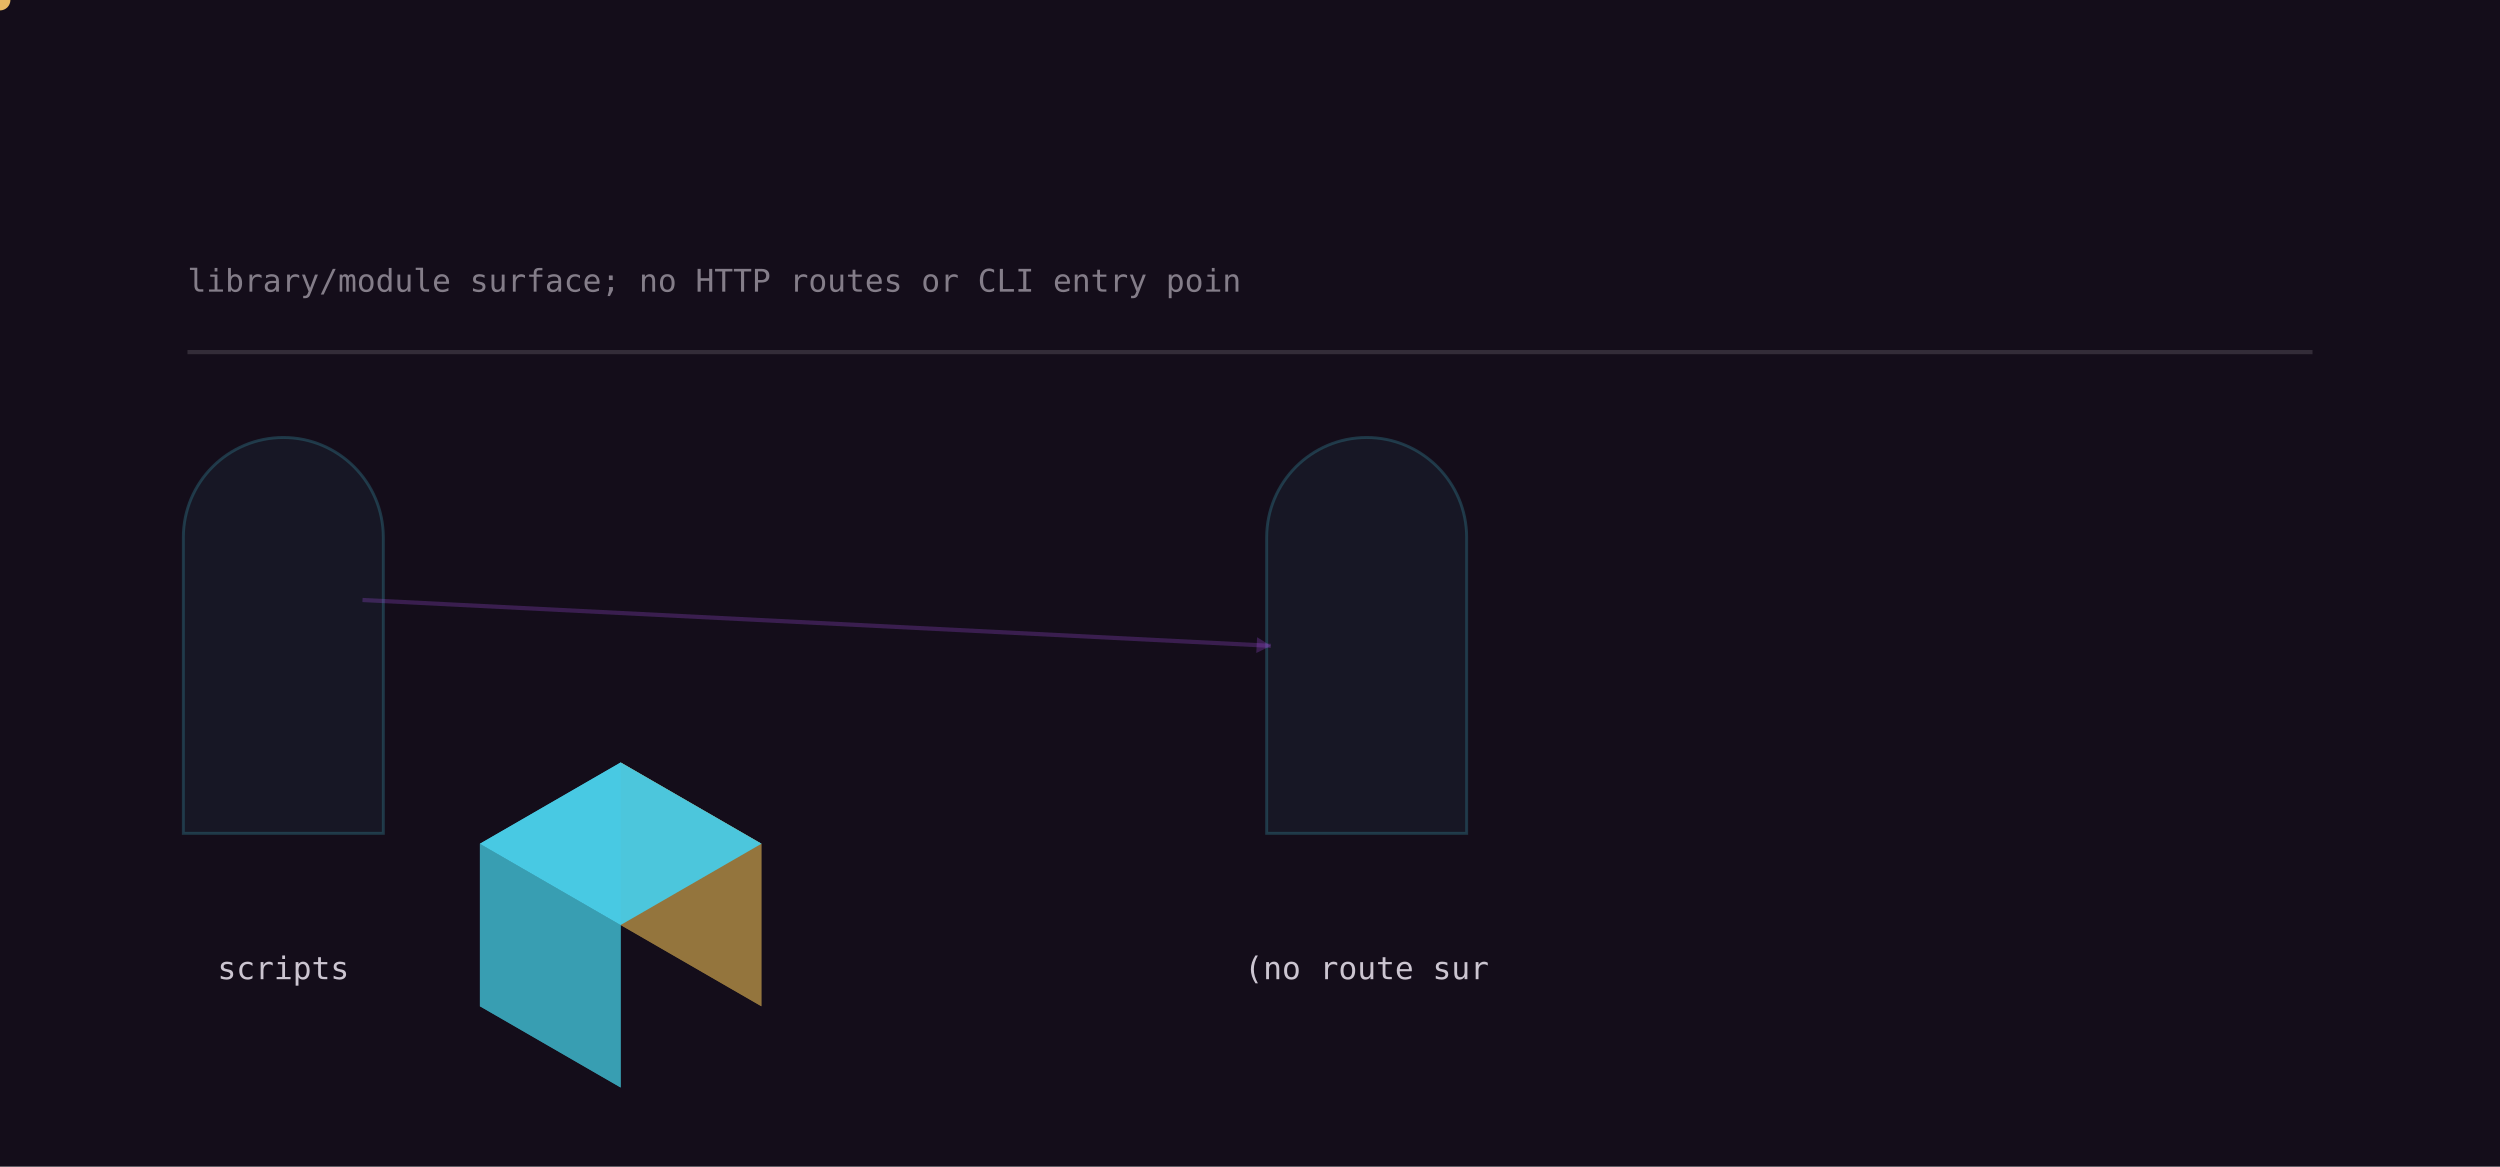
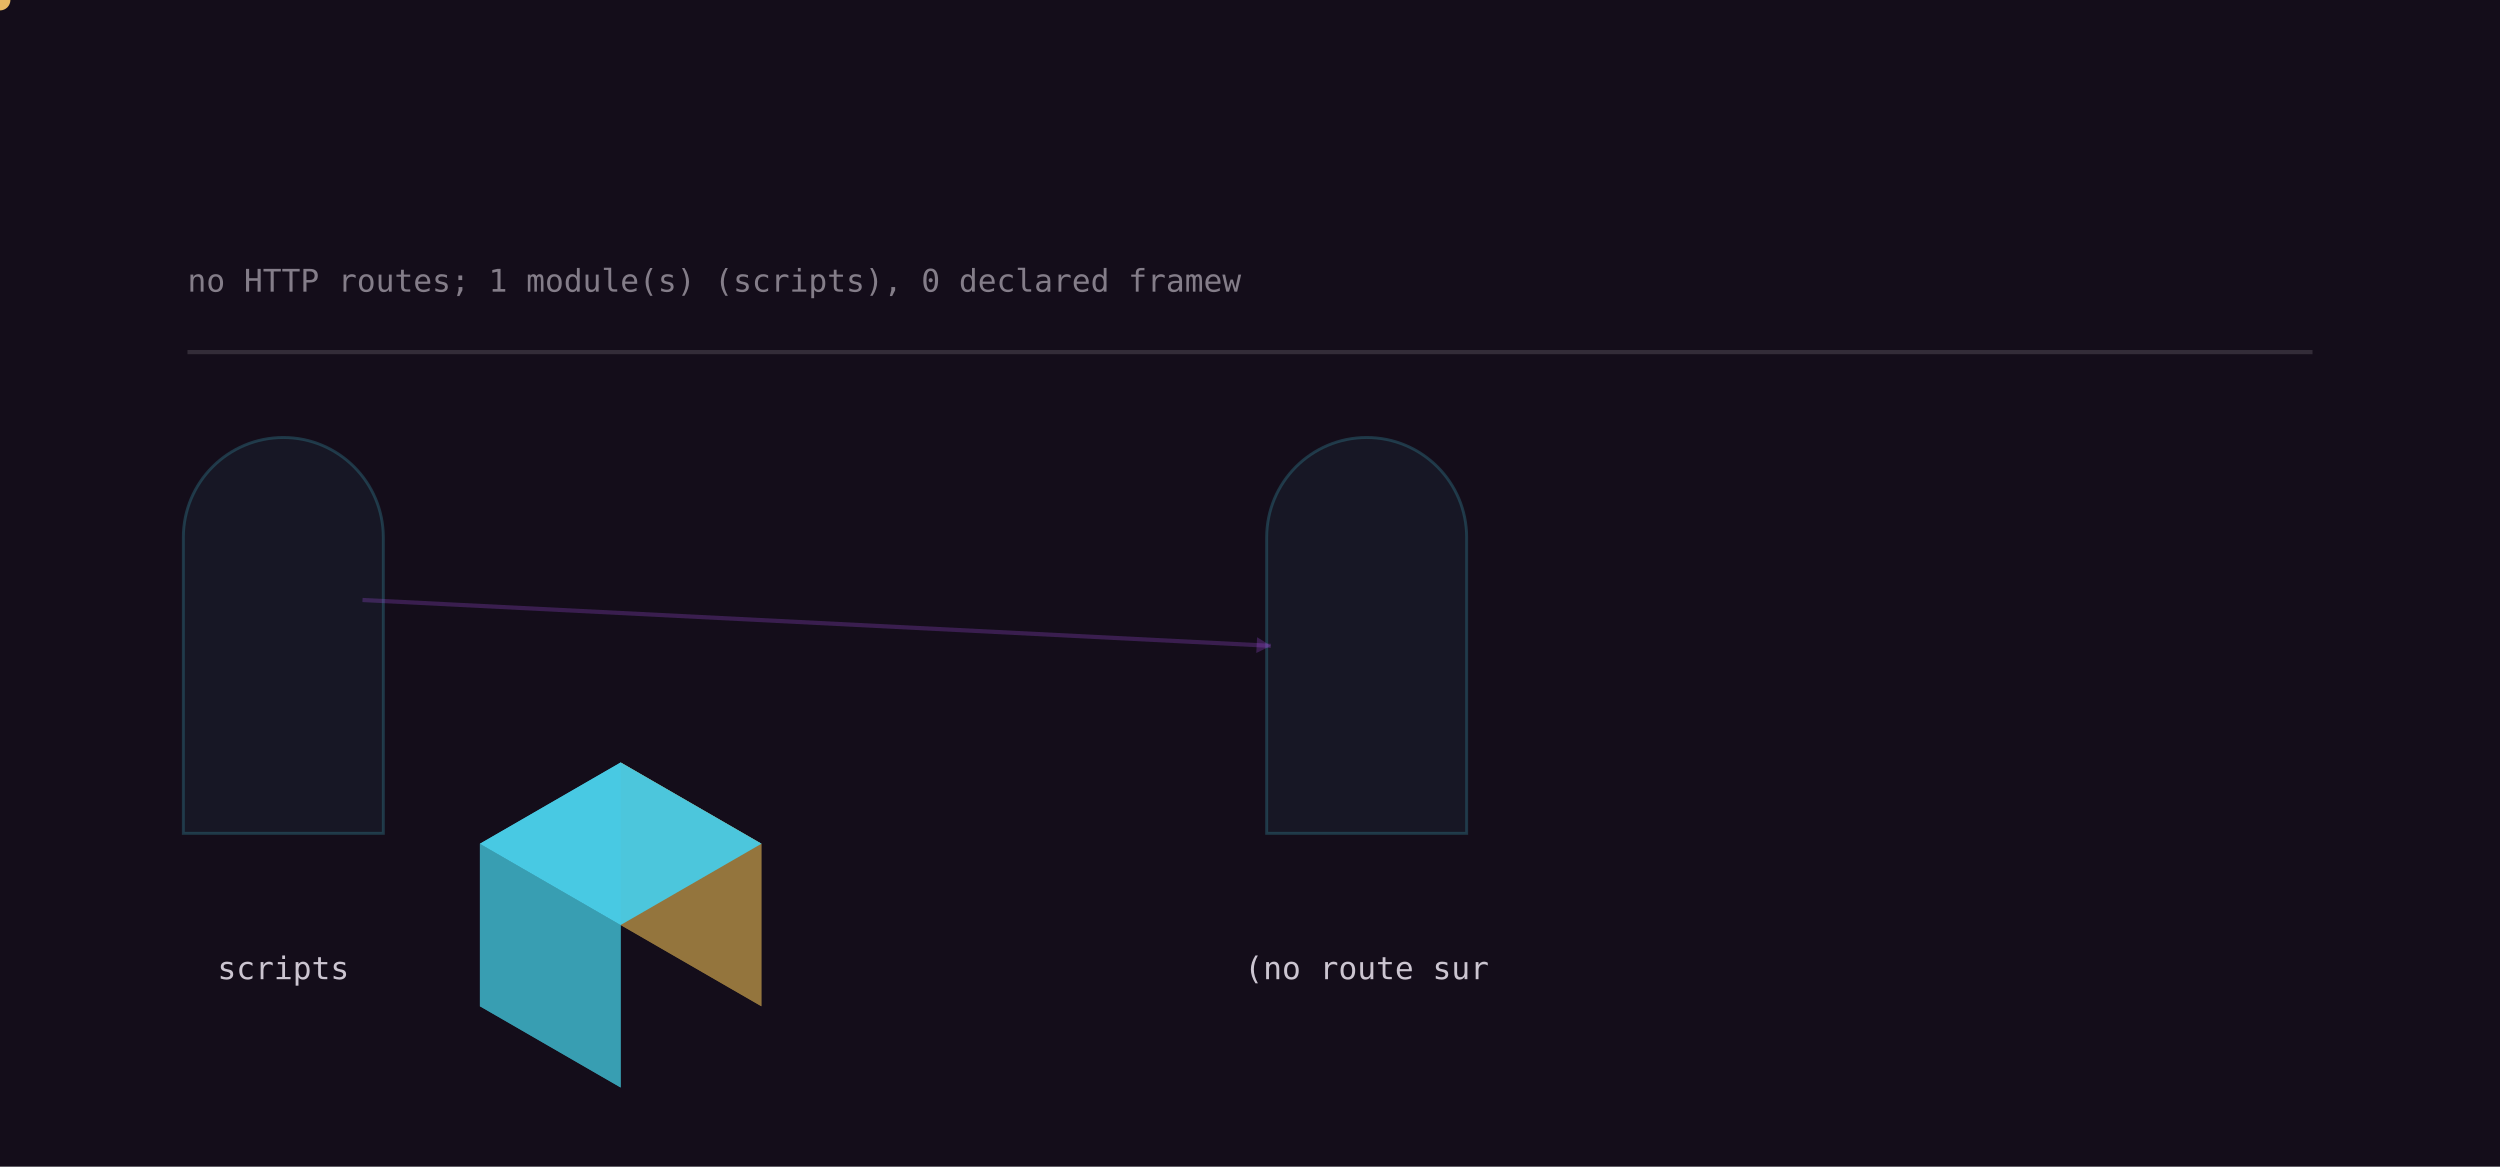
<svg xmlns="http://www.w3.org/2000/svg" viewBox="0 0 1200 560" width="1200" height="560" role="img" aria-label="ai-dev-workflow-starter data flow">
  <rect width="1200" height="560" fill="#140d1a" />
  <defs>
    <linearGradient id="gf" x1="0" y1="0" x2="1" y2="1">
      <stop offset="0%" stop-color="#9d4edd" />
      <stop offset="100%" stop-color="#48cae4" />
    </linearGradient>
  </defs>
  <path d="M88.00,400.00 L88.00,258.00 A48.00,48.00 0 0 1 184.00,258.00 L184.00,400.00 Z" fill="rgba(72,202,228,0.100)" opacity="0.55" stroke="rgba(72,202,228,0.400)" stroke-width="1.4" />
  <polygon points="-133.37,173.00 -65.82,212.00 -65.82,134.00 -133.37,95.00" fill="#94763d" opacity="0.95" />
  <polygon points="-200.92,212.00 -133.37,251.00 -133.37,173.00 -200.92,134.00" fill="#389eb2" opacity="0.95" />
  <polygon points="-133.37,95.00 -65.82,134.00 -133.37,173.00 -200.92,134.00" fill="#9d4edd" opacity="0.95" />
  <g>
    <polygon points="-133.37,173.00 -65.82,212.00 -65.82,134.00 -133.37,95.00" fill="#94763d" opacity="0.95" />
    <polygon points="-200.92,212.00 -133.37,251.00 -133.37,173.00 -200.92,134.00" fill="#389eb2" opacity="0.95" />
    <polygon points="-133.37,95.00 -65.82,134.00 -133.37,173.00 -200.92,134.00" fill="#9d4edd" opacity="0.95" />
    <animate attributeName="opacity" values="0.25;1.0;0.25" dur="5.375s" begin="0.0s" repeatCount="indefinite" />
  </g>
  <text x="136" y="470" font-family="ui-monospace,Menlo,monospace" font-size="15" fill="rgba(244,238,248,0.820)" text-anchor="middle">scripts</text>
  <path d="M608.00,400.00 L608.00,258.00 A48.00,48.00 0 0 1 704.00,258.00 L704.00,400.00 Z" fill="rgba(72,202,228,0.100)" opacity="0.55" stroke="rgba(72,202,228,0.400)" stroke-width="1.4" />
  <polygon points="297.91,444.00 365.46,483.00 365.46,405.00 297.91,366.00" fill="#94763d" opacity="0.95" />
  <polygon points="230.36,483.00 297.91,522.00 297.91,444.00 230.36,405.00" fill="#389eb2" opacity="0.95" />
  <polygon points="297.91,366.00 365.46,405.00 297.91,444.00 230.36,405.00" fill="#48cae4" opacity="0.95" />
  <g>
    <polygon points="297.91,444.00 365.46,483.00 365.46,405.00 297.91,366.00" fill="#94763d" opacity="0.95" />
    <polygon points="230.36,483.00 297.91,522.00 297.91,444.00 230.36,405.00" fill="#389eb2" opacity="0.95" />
    <polygon points="297.91,366.00 365.46,405.00 297.91,444.00 230.36,405.00" fill="#48cae4" opacity="0.95" />
    <animate attributeName="opacity" values="0.25;1.0;0.25" dur="5.375s" begin="0.4s" repeatCount="indefinite" />
  </g>
  <text x="656" y="470" font-family="ui-monospace,Menlo,monospace" font-size="15" fill="rgba(244,238,248,0.820)" text-anchor="middle">(no route sur</text>
  <line x1="174.00" y1="288.00" x2="610.00" y2="310.00" stroke="rgba(157,78,221,0.500)" stroke-width="2.00" opacity="0.55" />
  <polygon points="610.00,310.00 603.40,305.86 603.02,313.45" fill="rgba(157,78,221,0.500)" opacity="0.55" />
  <g opacity="0.9">
    <circle cx="0.00" cy="0.00" r="5.00" fill="#ffcb69" opacity="1.00" />
    <animateTransform attributeName="transform" type="translate" values="174.00,288.00 610.00,310.00" dur="4.3s" begin="0.0s" repeatCount="indefinite" />
    <animateTransform attributeName="transform" type="translate" values="610.00,310.00 174.00,288.00" dur="4.3s" begin="2.15s" repeatCount="indefinite" />
  </g>
  <rect x="90.00" y="168.00" width="1020.00" height="2.00" rx="0.00" fill="rgba(244,238,248,0.140)" opacity="1.00" />
-   <text x="90" y="140" font-family="ui-monospace,Menlo,monospace" font-size="15" fill="rgba(244,238,248,0.500)">library/module surface; no HTTP routes or CLI entry poin</text>
+   <text x="90" y="140" font-family="ui-monospace,Menlo,monospace" font-size="15" fill="rgba(244,238,248,0.500)">no HTTP routes; 1 module(s) (scripts), 0 declared framew</text>
</svg>
